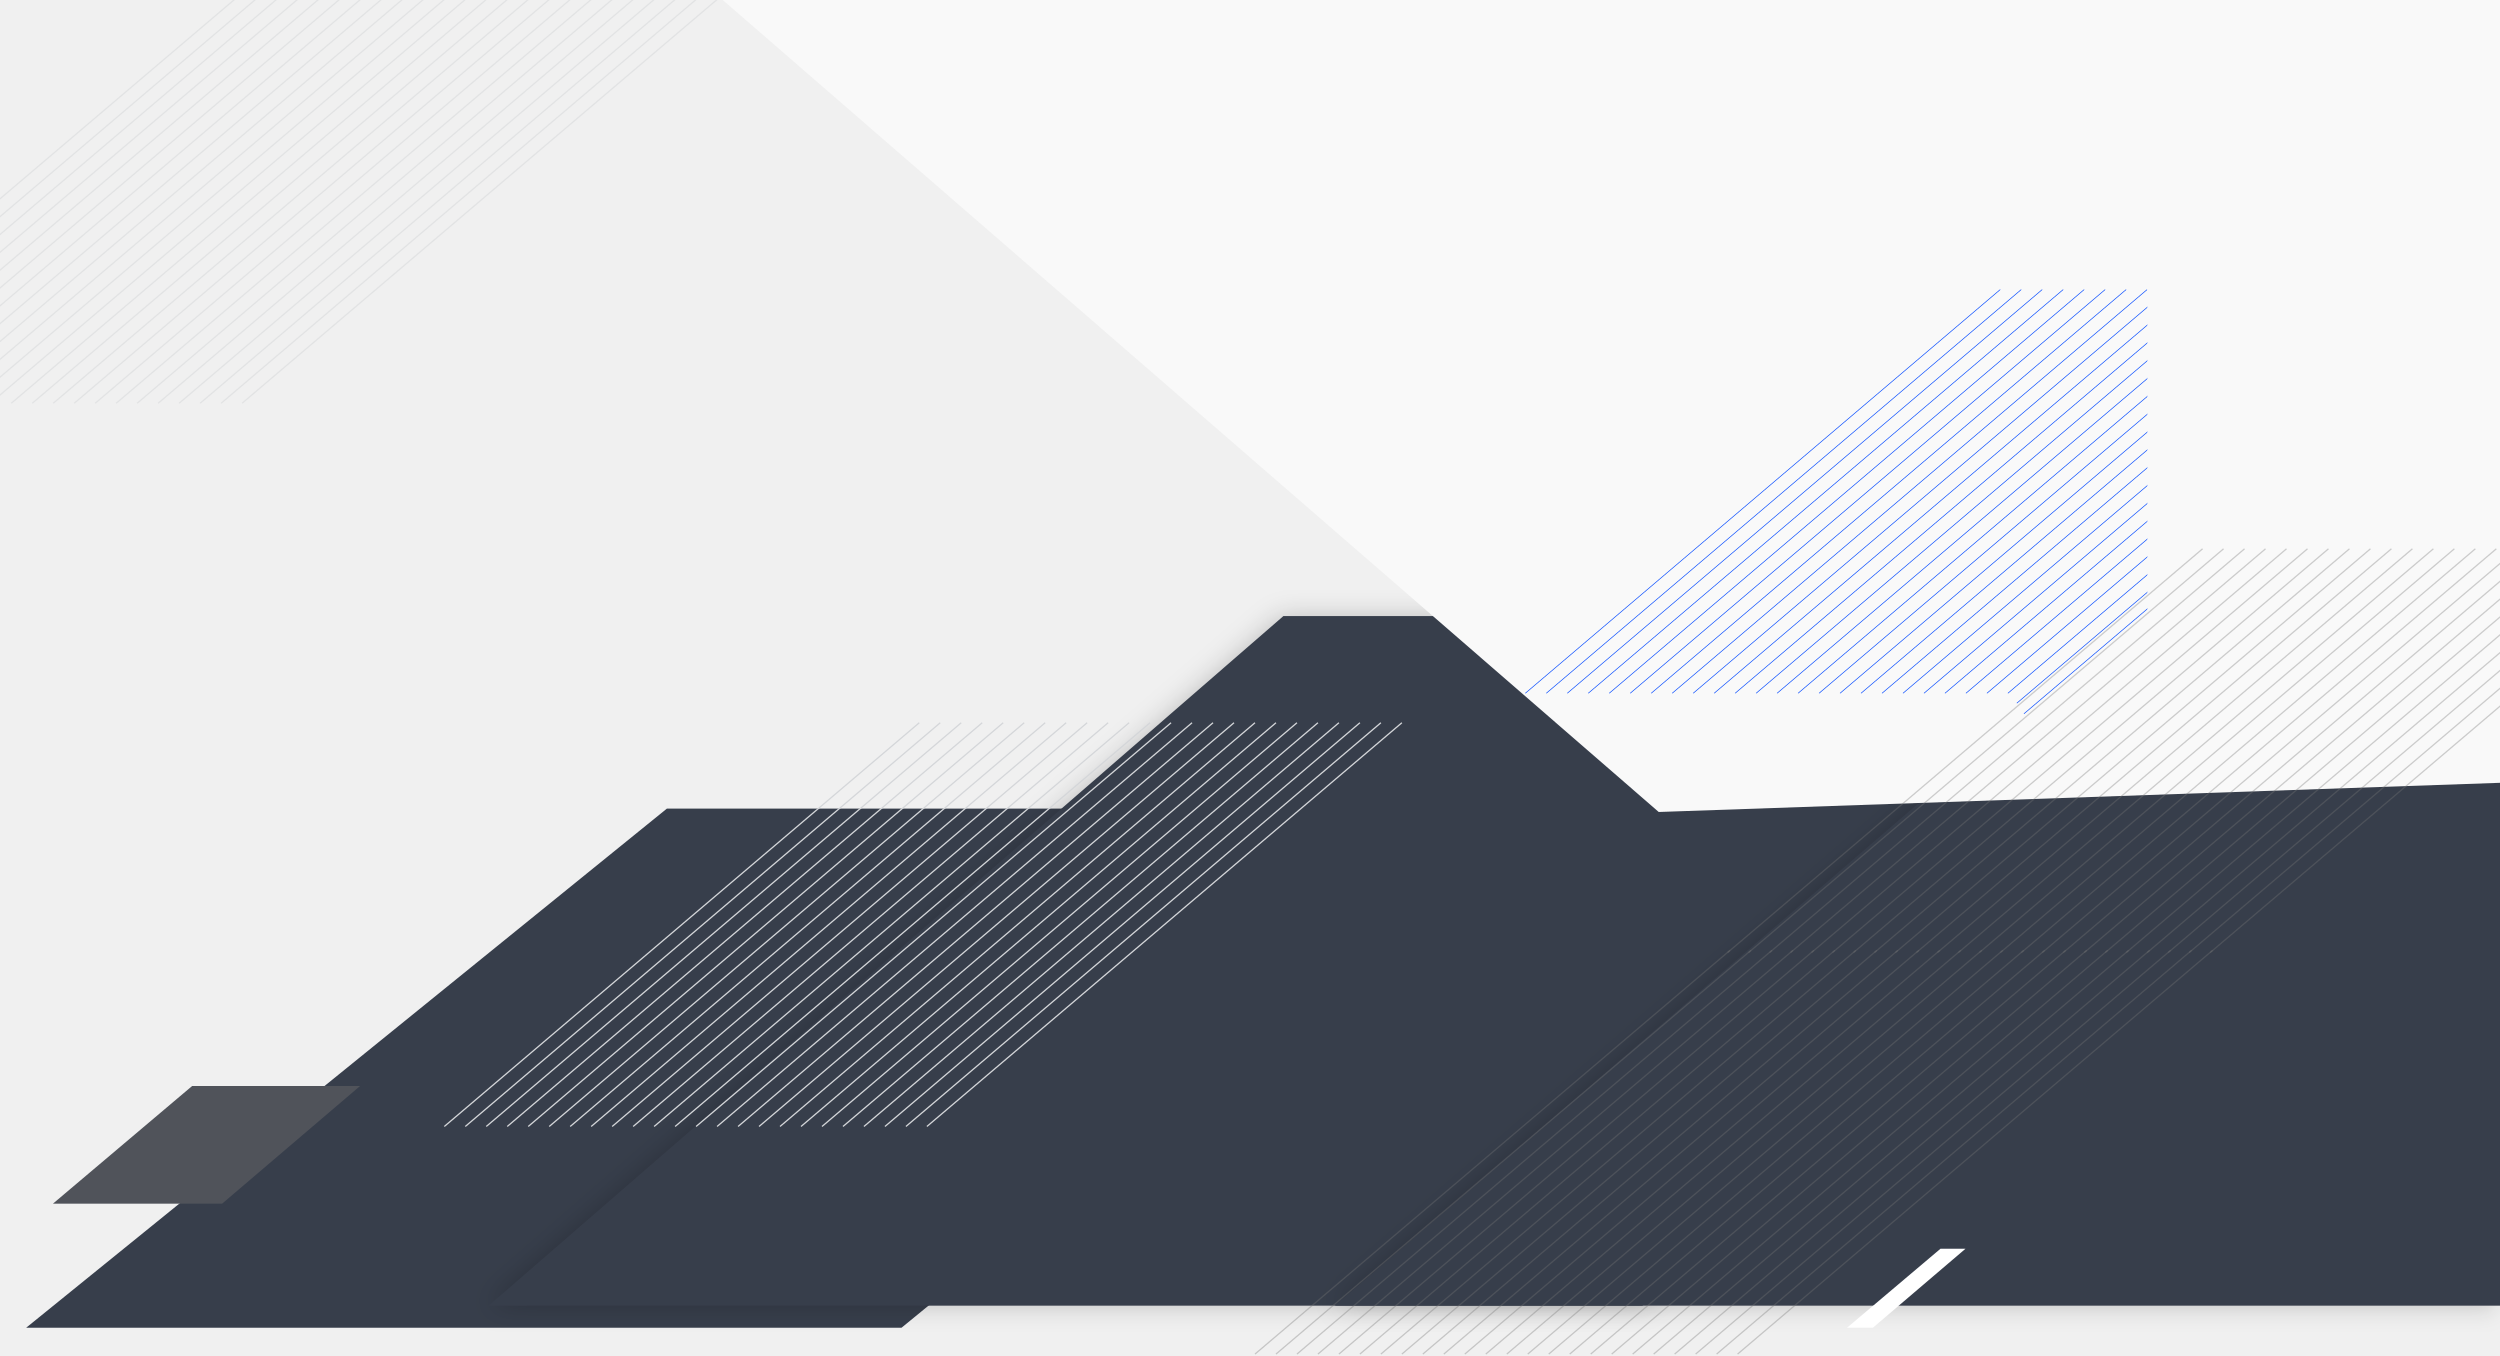
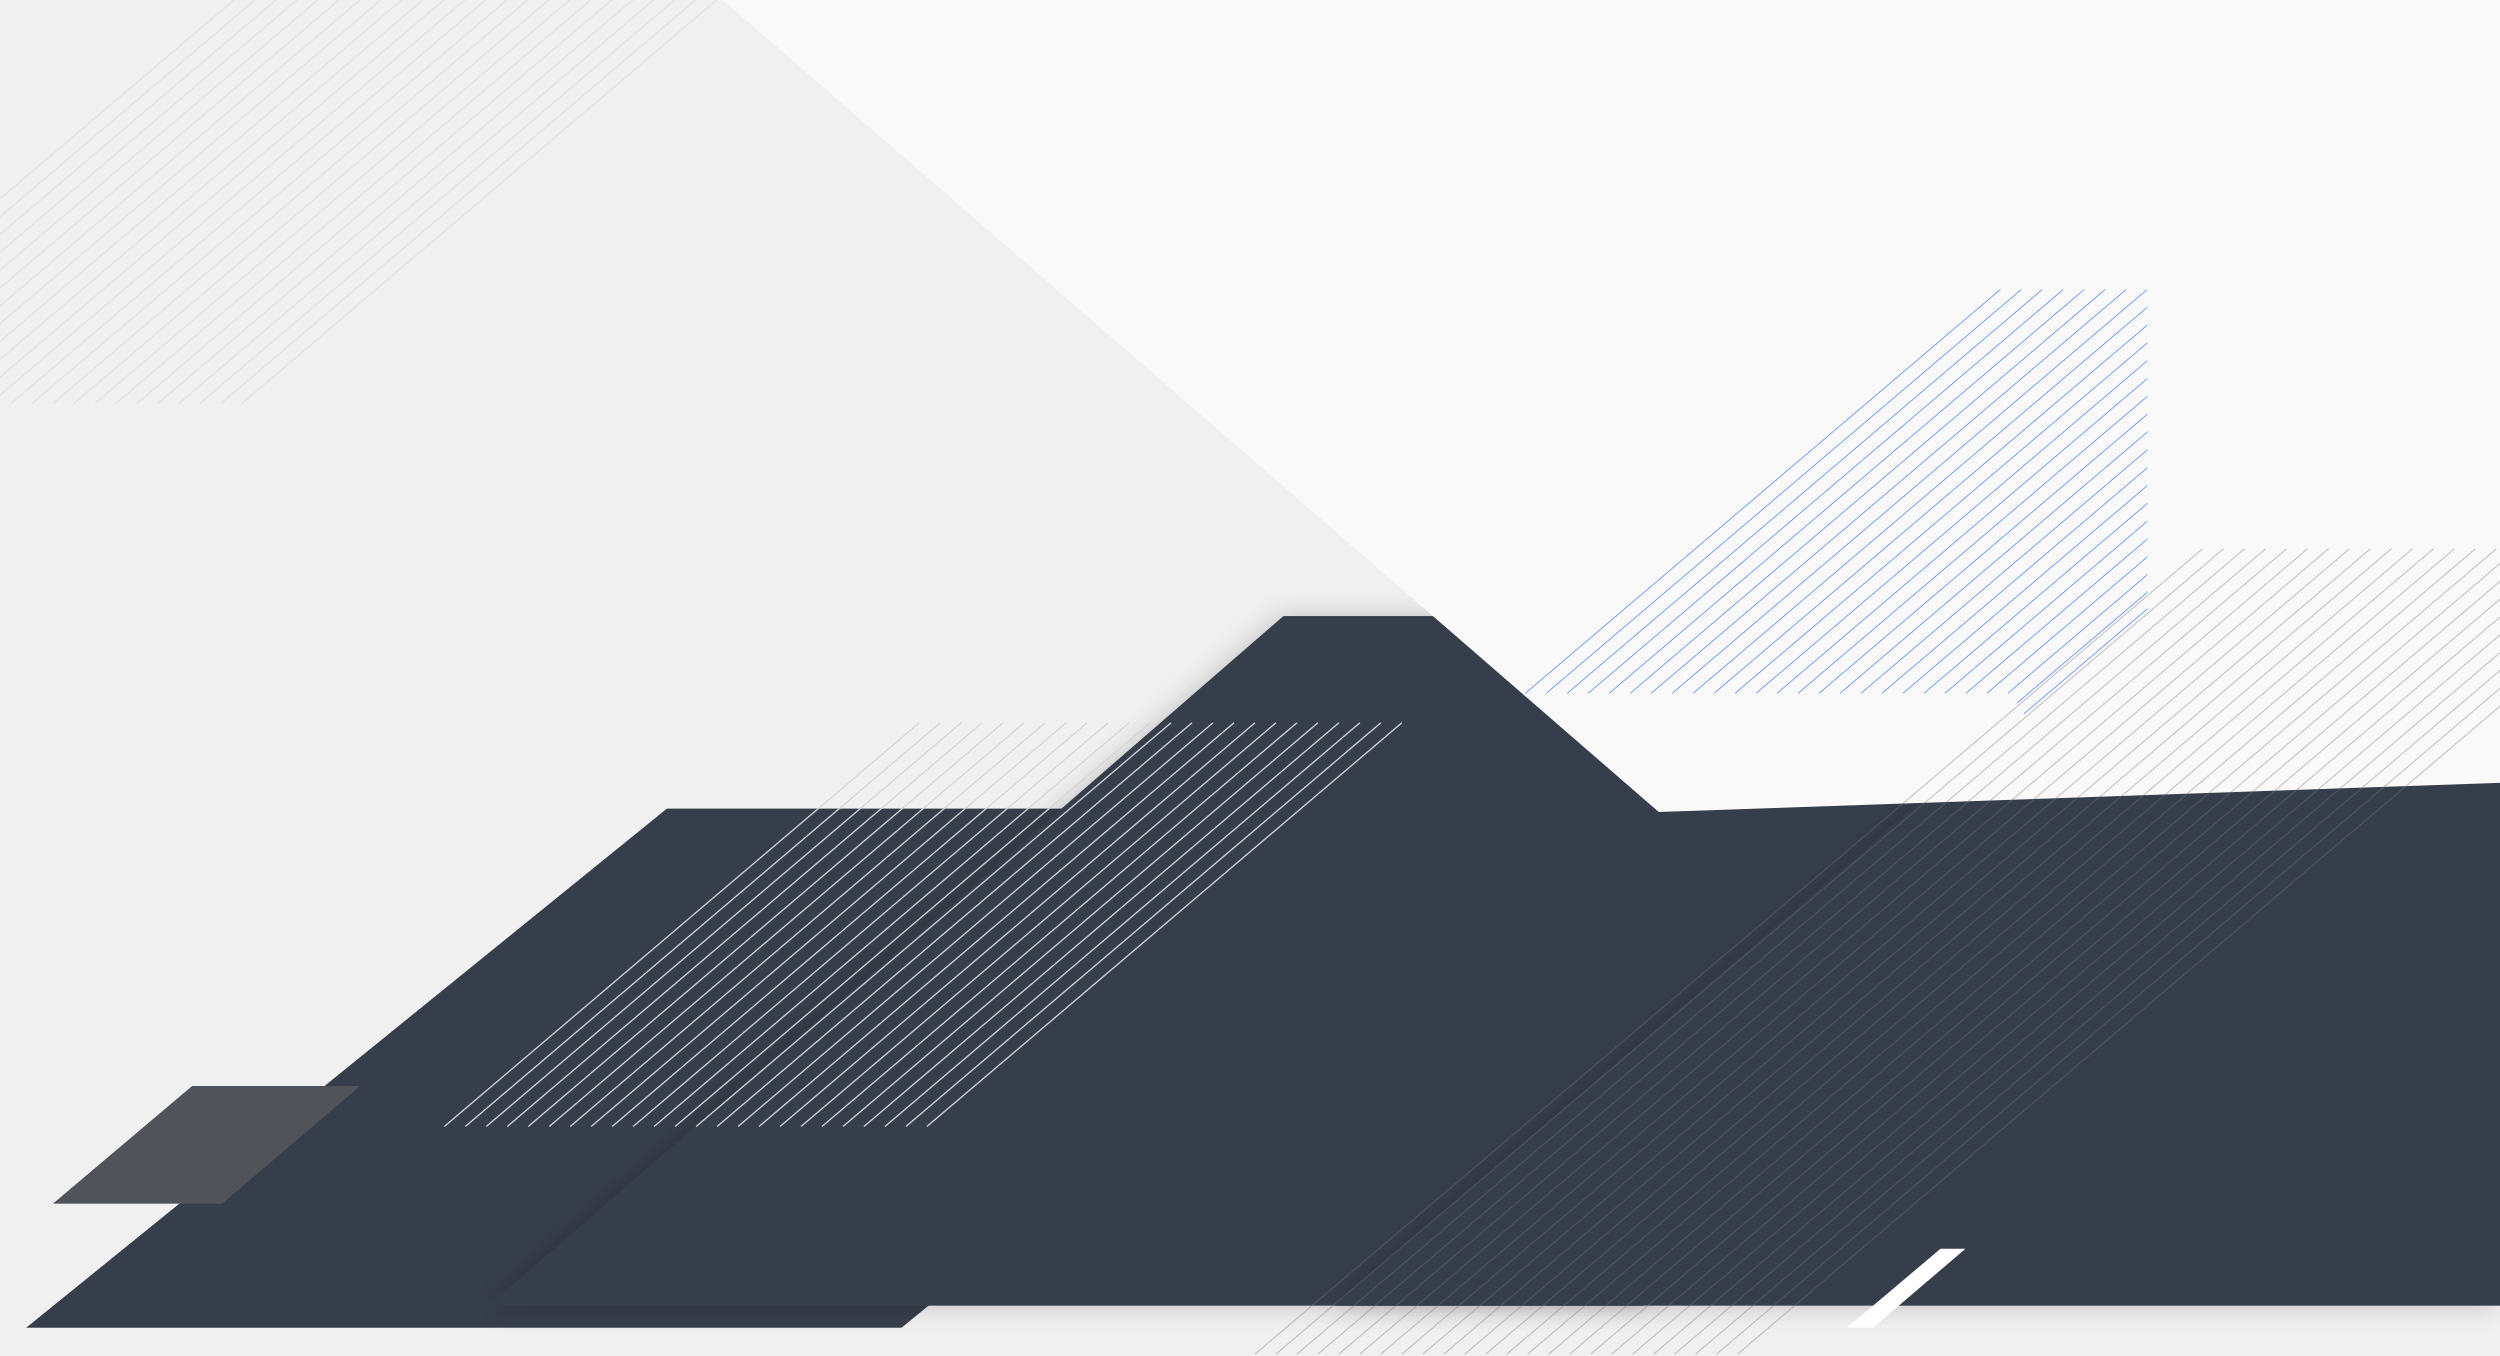
<svg xmlns="http://www.w3.org/2000/svg" width="1920" height="1041" viewBox="0 0 1920 1041" fill="none">
-   <path d="M512.195 620.986L20.077 1019.71L692.351 1019.71L1179.51 620.987L512.195 620.986Z" fill="#373E4B" />
-   <g filter="url(#filter0_d)">
-     <path d="M985.648 473.132L375.358 1002.73L1261.37 1002.73L1865.12 473.133L985.648 473.132Z" fill="#373E4B" />
+   <path d="M512.195 620.986L20.077 1019.71h672.274l487.159-398.723-667.315-.001z" fill="#373E4B" />
+   <path d="M985.648 473.132l-610.29 529.598h886.012l603.75-529.597-879.472-.001z" fill="#373E4B" filter="url(#a)" />
+   <path d="M1641.47 472.207l-616.2 530.523h994.61l608.85-530.523h-987.26z" fill="#373E4B" filter="url(#b)" />
+   <path stroke="#D4D6D9" d="M711.855 865.133l364.785-310.068M679.625 865.133l364.785-310.068M695.741 865.133l364.779-310.068M647.397 865.133l364.783-310.068M663.511 865.133l364.779-310.068M615.167 865.133l364.782-310.068M631.283 865.133l364.781-310.068M599.053 865.133l364.782-310.068M582.939 865.133L947.72 555.065M550.71 865.133l364.782-310.068M566.825 865.133l364.781-310.068M518.481 865.133l364.781-310.068M534.595 865.133l364.782-310.068M454.023 865.133l364.781-310.068M486.251 865.133l364.782-310.068M421.793 865.133l364.782-310.068M502.366 865.133l364.781-310.068M437.909 865.133L802.69 555.065M470.137 865.133l364.782-310.068M389.565 865.133l364.781-310.068M405.679 865.133l364.782-310.068M357.335 865.133l364.782-310.068M373.451 865.133l364.781-310.068M341.221 865.133l364.782-310.068" />
+   <path d="M147.573 834.035L40.667 924.402h129.918l105.947-90.367H147.573z" fill="#50535A" />
+   <path d="M1273.9 623.605L535.408-17.066l-17.094-24.205L2324.91-51.45l-41.08 640.029-1009.93 35.025z" fill="#F9F9F9" />
+   <mask id="c" maskUnits="userSpaceOnUse" x="1088" y="222" width="562" height="327">
+     <path fill="#C4C4C4" d="M1088.84 222.036h560.331v326.331H1088.84z" />
+   </mask>
+   <g mask="url(#c)" stroke="#0047FF" stroke-width=".5">
+     <path d="M1542.06 532.422l364.79-310.067M1548.92 540.045l364.78-310.068M1554.38 548.177l364.78-310.068M1509.83 532.422l364.79-310.067M1525.95 532.422l364.78-310.067M1477.61 532.422l364.78-310.067M1493.72 532.422l364.78-310.067M1445.38 532.422l364.78-310.067M1461.49 532.422l364.78-310.067M1429.26 532.422l364.78-310.067M1413.15 532.422l364.78-310.067M1380.92 532.422l364.78-310.067M1397.03 532.422l364.78-310.067M1348.69 532.422l364.78-310.067M1364.8 532.422l364.79-310.067M1284.23 532.422l364.78-310.067M1316.46 532.422l364.78-310.067M1252 532.422l364.78-310.067M1332.57 532.422l364.79-310.067M1268.12 532.422l364.78-310.067M1300.35 532.422l364.78-310.067M1219.77 532.422l364.79-310.067M1235.89 532.422l364.78-310.067M1187.54 532.422l364.79-310.067M1203.66 532.422l364.78-310.067M1171.43 532.422l364.78-310.067" />
  </g>
-   <g filter="url(#filter1_d)">
-     <path d="M1641.47 472.207L1025.27 1002.73L2019.88 1002.73L2628.73 472.207L1641.47 472.207Z" fill="#373E4B" />
-   </g>
-   <line x1="711.855" y1="865.133" x2="1076.64" y2="555.065" stroke="#D4D6D9" />
-   <line x1="679.625" y1="865.133" x2="1044.41" y2="555.065" stroke="#D4D6D9" />
-   <line x1="695.741" y1="865.133" x2="1060.52" y2="555.065" stroke="#D4D6D9" />
-   <line x1="647.397" y1="865.133" x2="1012.18" y2="555.065" stroke="#D4D6D9" />
-   <line x1="663.511" y1="865.133" x2="1028.29" y2="555.065" stroke="#D4D6D9" />
-   <line x1="615.167" y1="865.133" x2="979.949" y2="555.065" stroke="#D4D6D9" />
-   <line x1="631.283" y1="865.133" x2="996.064" y2="555.065" stroke="#D4D6D9" />
-   <line x1="599.053" y1="865.133" x2="963.835" y2="555.065" stroke="#D4D6D9" />
-   <line x1="582.939" y1="865.133" x2="947.72" y2="555.065" stroke="#D4D6D9" />
-   <line x1="550.71" y1="865.133" x2="915.492" y2="555.065" stroke="#D4D6D9" />
-   <line x1="566.825" y1="865.133" x2="931.606" y2="555.065" stroke="#D4D6D9" />
-   <line x1="518.481" y1="865.133" x2="883.262" y2="555.065" stroke="#D4D6D9" />
-   <line x1="534.595" y1="865.133" x2="899.377" y2="555.065" stroke="#D4D6D9" />
-   <line x1="454.023" y1="865.133" x2="818.804" y2="555.065" stroke="#D4D6D9" />
-   <line x1="486.251" y1="865.133" x2="851.033" y2="555.065" stroke="#D4D6D9" />
-   <line x1="421.793" y1="865.133" x2="786.575" y2="555.065" stroke="#D4D6D9" />
-   <line x1="502.366" y1="865.133" x2="867.147" y2="555.065" stroke="#D4D6D9" />
-   <line x1="437.909" y1="865.133" x2="802.69" y2="555.065" stroke="#D4D6D9" />
-   <line x1="470.137" y1="865.133" x2="834.919" y2="555.065" stroke="#D4D6D9" />
-   <line x1="389.565" y1="865.133" x2="754.346" y2="555.065" stroke="#D4D6D9" />
-   <line x1="405.679" y1="865.133" x2="770.461" y2="555.065" stroke="#D4D6D9" />
-   <line x1="357.335" y1="865.133" x2="722.117" y2="555.065" stroke="#D4D6D9" />
-   <line x1="373.451" y1="865.133" x2="738.232" y2="555.065" stroke="#D4D6D9" />
-   <line x1="341.221" y1="865.133" x2="706.003" y2="555.065" stroke="#D4D6D9" />
-   <path d="M147.573 834.035L40.667 924.402L170.585 924.402L276.532 834.035L147.573 834.035Z" fill="#50535A" />
-   <path d="M1273.9 623.605L535.408 -17.066L518.314 -41.271L2324.91 -51.449L2283.83 588.58L1273.9 623.605Z" fill="#F9F9F9" />
-   <mask id="mask0" mask-type="alpha" maskUnits="userSpaceOnUse" x="1088" y="222" width="562" height="327">
-     <rect x="1088.84" y="222.036" width="560.331" height="326.331" fill="#C4C4C4" />
-   </mask>
-   <g mask="url(#mask0)">
-     <line x1="1542.06" y1="532.422" x2="1906.85" y2="222.355" stroke="#0047FF" stroke-width="0.5" />
-     <line x1="1548.92" y1="540.045" x2="1913.7" y2="229.977" stroke="#0047FF" stroke-width="0.5" />
-     <line x1="1554.38" y1="548.177" x2="1919.16" y2="238.109" stroke="#0047FF" stroke-width="0.5" />
-     <line x1="1509.83" y1="532.422" x2="1874.62" y2="222.355" stroke="#0047FF" stroke-width="0.5" />
-     <line x1="1525.95" y1="532.422" x2="1890.73" y2="222.355" stroke="#0047FF" stroke-width="0.5" />
-     <line x1="1477.61" y1="532.422" x2="1842.39" y2="222.355" stroke="#0047FF" stroke-width="0.5" />
-     <line x1="1493.72" y1="532.422" x2="1858.5" y2="222.355" stroke="#0047FF" stroke-width="0.5" />
-     <line x1="1445.38" y1="532.422" x2="1810.16" y2="222.355" stroke="#0047FF" stroke-width="0.5" />
-     <line x1="1461.49" y1="532.422" x2="1826.27" y2="222.355" stroke="#0047FF" stroke-width="0.5" />
-     <line x1="1429.26" y1="532.422" x2="1794.04" y2="222.355" stroke="#0047FF" stroke-width="0.5" />
-     <line x1="1413.15" y1="532.422" x2="1777.93" y2="222.355" stroke="#0047FF" stroke-width="0.5" />
-     <line x1="1380.92" y1="532.422" x2="1745.7" y2="222.355" stroke="#0047FF" stroke-width="0.5" />
-     <line x1="1397.03" y1="532.422" x2="1761.81" y2="222.355" stroke="#0047FF" stroke-width="0.5" />
-     <line x1="1348.69" y1="532.422" x2="1713.47" y2="222.355" stroke="#0047FF" stroke-width="0.5" />
-     <line x1="1364.8" y1="532.422" x2="1729.59" y2="222.355" stroke="#0047FF" stroke-width="0.5" />
-     <line x1="1284.23" y1="532.422" x2="1649.01" y2="222.355" stroke="#0047FF" stroke-width="0.5" />
-     <line x1="1316.46" y1="532.422" x2="1681.24" y2="222.355" stroke="#0047FF" stroke-width="0.5" />
-     <line x1="1252" y1="532.422" x2="1616.78" y2="222.355" stroke="#0047FF" stroke-width="0.5" />
-     <line x1="1332.57" y1="532.422" x2="1697.36" y2="222.355" stroke="#0047FF" stroke-width="0.5" />
-     <line x1="1268.12" y1="532.422" x2="1632.9" y2="222.355" stroke="#0047FF" stroke-width="0.5" />
-     <line x1="1300.35" y1="532.422" x2="1665.13" y2="222.355" stroke="#0047FF" stroke-width="0.5" />
-     <line x1="1219.77" y1="532.422" x2="1584.56" y2="222.355" stroke="#0047FF" stroke-width="0.5" />
-     <line x1="1235.89" y1="532.422" x2="1600.67" y2="222.355" stroke="#0047FF" stroke-width="0.5" />
-     <line x1="1187.54" y1="532.422" x2="1552.33" y2="222.355" stroke="#0047FF" stroke-width="0.5" />
-     <line x1="1203.66" y1="532.422" x2="1568.44" y2="222.355" stroke="#0047FF" stroke-width="0.5" />
-     <line x1="1171.43" y1="532.422" x2="1536.21" y2="222.355" stroke="#0047FF" stroke-width="0.5" />
-   </g>
-   <line x1="1697.44" y1="731.537" x2="2062.22" y2="421.469" stroke="#757575" stroke-opacity="0.35" />
-   <line x1="1665.21" y1="731.537" x2="2029.99" y2="421.469" stroke="#757575" stroke-opacity="0.35" />
-   <line x1="1681.32" y1="731.537" x2="2046.1" y2="421.469" stroke="#757575" stroke-opacity="0.35" />
-   <line x1="1632.98" y1="731.537" x2="1997.76" y2="421.469" stroke="#757575" stroke-opacity="0.35" />
-   <line x1="1649.09" y1="731.537" x2="2013.87" y2="421.469" stroke="#757575" stroke-opacity="0.35" />
-   <line x1="1600.75" y1="731.537" x2="1965.53" y2="421.469" stroke="#757575" stroke-opacity="0.35" />
-   <line x1="1616.86" y1="731.537" x2="1981.65" y2="421.469" stroke="#757575" stroke-opacity="0.35" />
-   <line x1="1584.63" y1="731.537" x2="1949.42" y2="421.469" stroke="#757575" stroke-opacity="0.35" />
-   <line x1="1568.52" y1="731.537" x2="1933.3" y2="421.469" stroke="#757575" stroke-opacity="0.35" />
-   <line x1="1536.29" y1="731.537" x2="1901.07" y2="421.469" stroke="#757575" stroke-opacity="0.35" />
-   <line x1="1552.41" y1="731.537" x2="1917.19" y2="421.469" stroke="#757575" stroke-opacity="0.35" />
-   <line x1="1504.06" y1="731.537" x2="1868.84" y2="421.469" stroke="#757575" stroke-opacity="0.35" />
-   <line x1="1520.18" y1="731.537" x2="1884.96" y2="421.469" stroke="#757575" stroke-opacity="0.35" />
-   <line x1="1439.6" y1="731.537" x2="1804.39" y2="421.469" stroke="#757575" stroke-opacity="0.35" />
-   <line x1="1471.83" y1="731.537" x2="1836.61" y2="421.469" stroke="#757575" stroke-opacity="0.35" />
-   <line x1="1407.37" y1="731.537" x2="1772.16" y2="421.469" stroke="#757575" stroke-opacity="0.35" />
-   <line x1="1487.95" y1="731.537" x2="1852.73" y2="421.469" stroke="#757575" stroke-opacity="0.35" />
-   <line x1="1423.49" y1="731.537" x2="1788.27" y2="421.469" stroke="#757575" stroke-opacity="0.35" />
-   <line x1="1455.72" y1="731.537" x2="1820.5" y2="421.469" stroke="#757575" stroke-opacity="0.35" />
-   <line x1="1375.15" y1="731.537" x2="1739.93" y2="421.469" stroke="#757575" stroke-opacity="0.35" />
-   <line x1="1391.26" y1="731.537" x2="1756.04" y2="421.469" stroke="#757575" stroke-opacity="0.35" />
-   <line x1="1342.92" y1="731.537" x2="1707.7" y2="421.469" stroke="#757575" stroke-opacity="0.35" />
-   <line x1="1359.03" y1="731.537" x2="1723.81" y2="421.469" stroke="#757575" stroke-opacity="0.35" />
-   <line x1="1326.8" y1="731.537" x2="1691.58" y2="421.469" stroke="#757575" stroke-opacity="0.35" />
-   <line x1="1334.47" y1="1039.93" x2="1699.25" y2="729.865" stroke="#757575" stroke-opacity="0.35" />
-   <line x1="1302.24" y1="1039.93" x2="1667.02" y2="729.865" stroke="#757575" stroke-opacity="0.35" />
-   <line x1="1318.35" y1="1039.93" x2="1683.14" y2="729.865" stroke="#757575" stroke-opacity="0.35" />
-   <line x1="1270.01" y1="1039.93" x2="1634.79" y2="729.865" stroke="#757575" stroke-opacity="0.35" />
-   <line x1="1286.12" y1="1039.93" x2="1650.91" y2="729.865" stroke="#757575" stroke-opacity="0.35" />
-   <line x1="1237.78" y1="1039.93" x2="1602.56" y2="729.865" stroke="#757575" stroke-opacity="0.35" />
-   <line x1="1253.9" y1="1039.93" x2="1618.68" y2="729.865" stroke="#757575" stroke-opacity="0.35" />
-   <line x1="1221.67" y1="1039.93" x2="1586.45" y2="729.865" stroke="#757575" stroke-opacity="0.35" />
-   <line x1="1205.55" y1="1039.93" x2="1570.33" y2="729.865" stroke="#757575" stroke-opacity="0.35" />
-   <line x1="1173.32" y1="1039.93" x2="1538.11" y2="729.865" stroke="#757575" stroke-opacity="0.35" />
-   <line x1="1189.44" y1="1039.93" x2="1554.22" y2="729.865" stroke="#757575" stroke-opacity="0.35" />
-   <line x1="1141.09" y1="1039.93" x2="1505.88" y2="729.865" stroke="#757575" stroke-opacity="0.35" />
-   <line x1="1157.21" y1="1039.93" x2="1521.99" y2="729.865" stroke="#757575" stroke-opacity="0.35" />
-   <line x1="1076.64" y1="1039.93" x2="1441.42" y2="729.865" stroke="#757575" stroke-opacity="0.35" />
-   <line x1="1108.86" y1="1039.93" x2="1473.65" y2="729.865" stroke="#757575" stroke-opacity="0.35" />
-   <line x1="1044.41" y1="1039.93" x2="1409.19" y2="729.865" stroke="#757575" stroke-opacity="0.35" />
-   <line x1="1124.98" y1="1039.93" x2="1489.76" y2="729.865" stroke="#757575" stroke-opacity="0.35" />
-   <line x1="1060.52" y1="1039.93" x2="1425.3" y2="729.865" stroke="#757575" stroke-opacity="0.35" />
-   <line x1="1092.75" y1="1039.93" x2="1457.53" y2="729.865" stroke="#757575" stroke-opacity="0.35" />
-   <line x1="1012.18" y1="1039.93" x2="1376.96" y2="729.865" stroke="#757575" stroke-opacity="0.35" />
-   <line x1="1028.29" y1="1039.93" x2="1393.07" y2="729.865" stroke="#757575" stroke-opacity="0.35" />
-   <line x1="979.949" y1="1039.93" x2="1344.73" y2="729.865" stroke="#757575" stroke-opacity="0.35" />
-   <line x1="996.064" y1="1039.93" x2="1360.85" y2="729.865" stroke="#757575" stroke-opacity="0.35" />
-   <line x1="963.834" y1="1039.93" x2="1328.62" y2="729.865" stroke="#757575" stroke-opacity="0.35" />
-   <path d="M1490.31 959.014L1418.51 1019.71L1438.36 1019.71L1509.52 959.014L1490.31 959.014Z" fill="white" />
-   <line x1="185.928" y1="309.687" x2="550.71" y2="-0.381" stroke="#D4D6D9" stroke-opacity="0.5" />
-   <line x1="153.699" y1="309.687" x2="518.48" y2="-0.381" stroke="#D4D6D9" stroke-opacity="0.5" />
-   <line x1="169.814" y1="309.687" x2="534.595" y2="-0.381" stroke="#D4D6D9" stroke-opacity="0.5" />
-   <line x1="121.47" y1="309.687" x2="486.252" y2="-0.381" stroke="#D4D6D9" stroke-opacity="0.5" />
-   <line x1="137.584" y1="309.687" x2="502.366" y2="-0.381" stroke="#D4D6D9" stroke-opacity="0.5" />
-   <line x1="89.241" y1="309.687" x2="454.022" y2="-0.381" stroke="#D4D6D9" stroke-opacity="0.5" />
-   <line x1="105.356" y1="309.687" x2="470.137" y2="-0.381" stroke="#D4D6D9" stroke-opacity="0.5" />
-   <line x1="73.126" y1="309.687" x2="437.908" y2="-0.381" stroke="#D4D6D9" stroke-opacity="0.5" />
-   <line x1="57.012" y1="309.687" x2="421.794" y2="-0.381" stroke="#D4D6D9" stroke-opacity="0.5" />
-   <line x1="24.784" y1="309.687" x2="389.565" y2="-0.381" stroke="#D4D6D9" stroke-opacity="0.5" />
-   <line x1="40.898" y1="309.687" x2="405.679" y2="-0.381" stroke="#D4D6D9" stroke-opacity="0.5" />
-   <line x1="-7.446" y1="309.687" x2="357.336" y2="-0.381" stroke="#D4D6D9" stroke-opacity="0.5" />
-   <line x1="8.668" y1="309.687" x2="373.45" y2="-0.381" stroke="#D4D6D9" stroke-opacity="0.5" />
-   <line x1="-71.904" y1="309.687" x2="292.878" y2="-0.381" stroke="#D4D6D9" stroke-opacity="0.5" />
-   <line x1="-39.675" y1="309.687" x2="325.106" y2="-0.381" stroke="#D4D6D9" stroke-opacity="0.5" />
-   <line x1="-104.133" y1="309.687" x2="260.648" y2="-0.381" stroke="#D4D6D9" stroke-opacity="0.5" />
-   <line x1="-23.561" y1="309.687" x2="341.22" y2="-0.381" stroke="#D4D6D9" stroke-opacity="0.5" />
-   <line x1="-88.018" y1="309.687" x2="276.763" y2="-0.381" stroke="#D4D6D9" stroke-opacity="0.5" />
-   <line x1="-55.79" y1="309.687" x2="308.992" y2="-0.381" stroke="#D4D6D9" stroke-opacity="0.5" />
-   <line x1="-136.362" y1="309.687" x2="228.42" y2="-0.381" stroke="#D4D6D9" stroke-opacity="0.5" />
-   <line x1="-120.248" y1="309.687" x2="244.534" y2="-0.381" stroke="#D4D6D9" stroke-opacity="0.5" />
-   <line x1="-168.591" y1="309.687" x2="196.19" y2="-0.381" stroke="#D4D6D9" stroke-opacity="0.5" />
-   <line x1="-152.476" y1="309.687" x2="212.305" y2="-0.381" stroke="#D4D6D9" stroke-opacity="0.5" />
-   <line x1="-184.706" y1="309.687" x2="180.076" y2="-0.381" stroke="#D4D6D9" stroke-opacity="0.5" />
+   <path stroke="#757575" stroke-opacity=".35" d="M1697.44 731.537l364.78-310.068M1665.21 731.537l364.78-310.068M1681.32 731.537l364.78-310.068M1632.98 731.537l364.78-310.068M1649.09 731.537l364.78-310.068M1600.75 731.537l364.78-310.068M1616.86 731.537l364.79-310.068M1584.63 731.537l364.79-310.068M1568.52 731.537l364.78-310.068M1536.29 731.537l364.78-310.068M1552.41 731.537l364.78-310.068M1504.06 731.537l364.78-310.068M1520.18 731.537l364.78-310.068M1439.6 731.537l364.79-310.068M1471.83 731.537l364.78-310.068M1407.37 731.537l364.79-310.068M1487.95 731.537l364.78-310.068M1423.49 731.537l364.78-310.068M1455.72 731.537l364.78-310.068M1375.15 731.537l364.78-310.068M1391.26 731.537l364.78-310.068M1342.92 731.537l364.78-310.068M1359.03 731.537l364.78-310.068M1326.8 731.537l364.78-310.068M1334.47 1039.93l364.78-310.065M1302.24 1039.93l364.78-310.065M1318.35 1039.93l364.79-310.065M1270.01 1039.93l364.78-310.065M1286.12 1039.93l364.79-310.065M1237.78 1039.93l364.78-310.065M1253.9 1039.93l364.78-310.065M1221.67 1039.93l364.78-310.065M1205.55 1039.93l364.78-310.065M1173.32 1039.93l364.79-310.065M1189.44 1039.93l364.78-310.065M1141.09 1039.93l364.79-310.065M1157.21 1039.93l364.78-310.065M1076.64 1039.93l364.78-310.065M1108.86 1039.93l364.79-310.065M1044.41 1039.93l364.78-310.065M1124.98 1039.93l364.78-310.065M1060.52 1039.93l364.78-310.065M1092.75 1039.93l364.78-310.065M1012.18 1039.93l364.78-310.065M1028.29 1039.93l364.78-310.065M979.949 1039.93l364.781-310.065M996.064 1039.93l364.786-310.065M963.834 1039.93l364.786-310.065" />
+   <path d="M1490.31 959.014l-71.8 60.696h19.85l71.16-60.696h-19.21z" fill="#fff" />
+   <path stroke="#D4D6D9" stroke-opacity=".5" d="M185.928 309.687L550.71-.381M153.699 309.687L518.48-.381M169.814 309.687L534.595-.381M121.47 309.687L486.252-.381M137.584 309.687L502.366-.381M89.241 309.687L454.022-.381M105.356 309.687L470.137-.381M73.126 309.687L437.908-.381M57.012 309.687L421.794-.381M24.784 309.687L389.565-.381M40.898 309.687L405.679-.381M-7.446 309.687L357.336-.381M8.668 309.687L373.45-.381M-71.904 309.687L292.878-.381M-39.675 309.687L325.106-.381M-104.133 309.687L260.648-.381M-23.561 309.687L341.22-.381M-88.018 309.687L276.763-.381M-55.79 309.687L308.992-.381M-136.362 309.687L228.42-.381M-120.248 309.687L244.534-.381M-168.591 309.687L196.19-.381M-152.476 309.687L212.305-.381M-184.706 309.687L180.076-.381" />
  <defs>
-     <filter id="filter0_d" x="355.358" y="453.132" width="1529.76" height="569.6" filterUnits="userSpaceOnUse" color-interpolation-filters="sRGB">
+     <filter id="a" x="355.358" y="453.132" width="1529.76" height="569.6" filterUnits="userSpaceOnUse" color-interpolation-filters="sRGB">
      <feFlood flood-opacity="0" result="BackgroundImageFix" />
-       <feColorMatrix in="SourceAlpha" type="matrix" values="0 0 0 0 0 0 0 0 0 0 0 0 0 0 0 0 0 0 127 0" />
+       <feColorMatrix in="SourceAlpha" values="0 0 0 0 0 0 0 0 0 0 0 0 0 0 0 0 0 0 127 0" />
      <feOffset />
      <feGaussianBlur stdDeviation="10" />
-       <feColorMatrix type="matrix" values="0 0 0 0 0 0 0 0 0 0 0 0 0 0 0 0 0 0 0.2 0" />
-       <feBlend mode="normal" in2="BackgroundImageFix" result="effect1_dropShadow" />
-       <feBlend mode="normal" in="SourceGraphic" in2="effect1_dropShadow" result="shape" />
+       <feColorMatrix values="0 0 0 0 0 0 0 0 0 0 0 0 0 0 0 0 0 0 0.2 0" />
+       <feBlend in2="BackgroundImageFix" result="effect1_dropShadow" />
+       <feBlend in="SourceGraphic" in2="effect1_dropShadow" result="shape" />
    </filter>
-     <filter id="filter1_d" x="1005.27" y="452.207" width="1643.47" height="570.525" filterUnits="userSpaceOnUse" color-interpolation-filters="sRGB">
+     <filter id="b" x="1005.27" y="452.207" width="1643.47" height="570.525" filterUnits="userSpaceOnUse" color-interpolation-filters="sRGB">
      <feFlood flood-opacity="0" result="BackgroundImageFix" />
-       <feColorMatrix in="SourceAlpha" type="matrix" values="0 0 0 0 0 0 0 0 0 0 0 0 0 0 0 0 0 0 127 0" />
+       <feColorMatrix in="SourceAlpha" values="0 0 0 0 0 0 0 0 0 0 0 0 0 0 0 0 0 0 127 0" />
      <feOffset />
      <feGaussianBlur stdDeviation="10" />
-       <feColorMatrix type="matrix" values="0 0 0 0 0 0 0 0 0 0 0 0 0 0 0 0 0 0 0.2 0" />
-       <feBlend mode="normal" in2="BackgroundImageFix" result="effect1_dropShadow" />
-       <feBlend mode="normal" in="SourceGraphic" in2="effect1_dropShadow" result="shape" />
+       <feColorMatrix values="0 0 0 0 0 0 0 0 0 0 0 0 0 0 0 0 0 0 0.2 0" />
+       <feBlend in2="BackgroundImageFix" result="effect1_dropShadow" />
+       <feBlend in="SourceGraphic" in2="effect1_dropShadow" result="shape" />
    </filter>
  </defs>
</svg>
